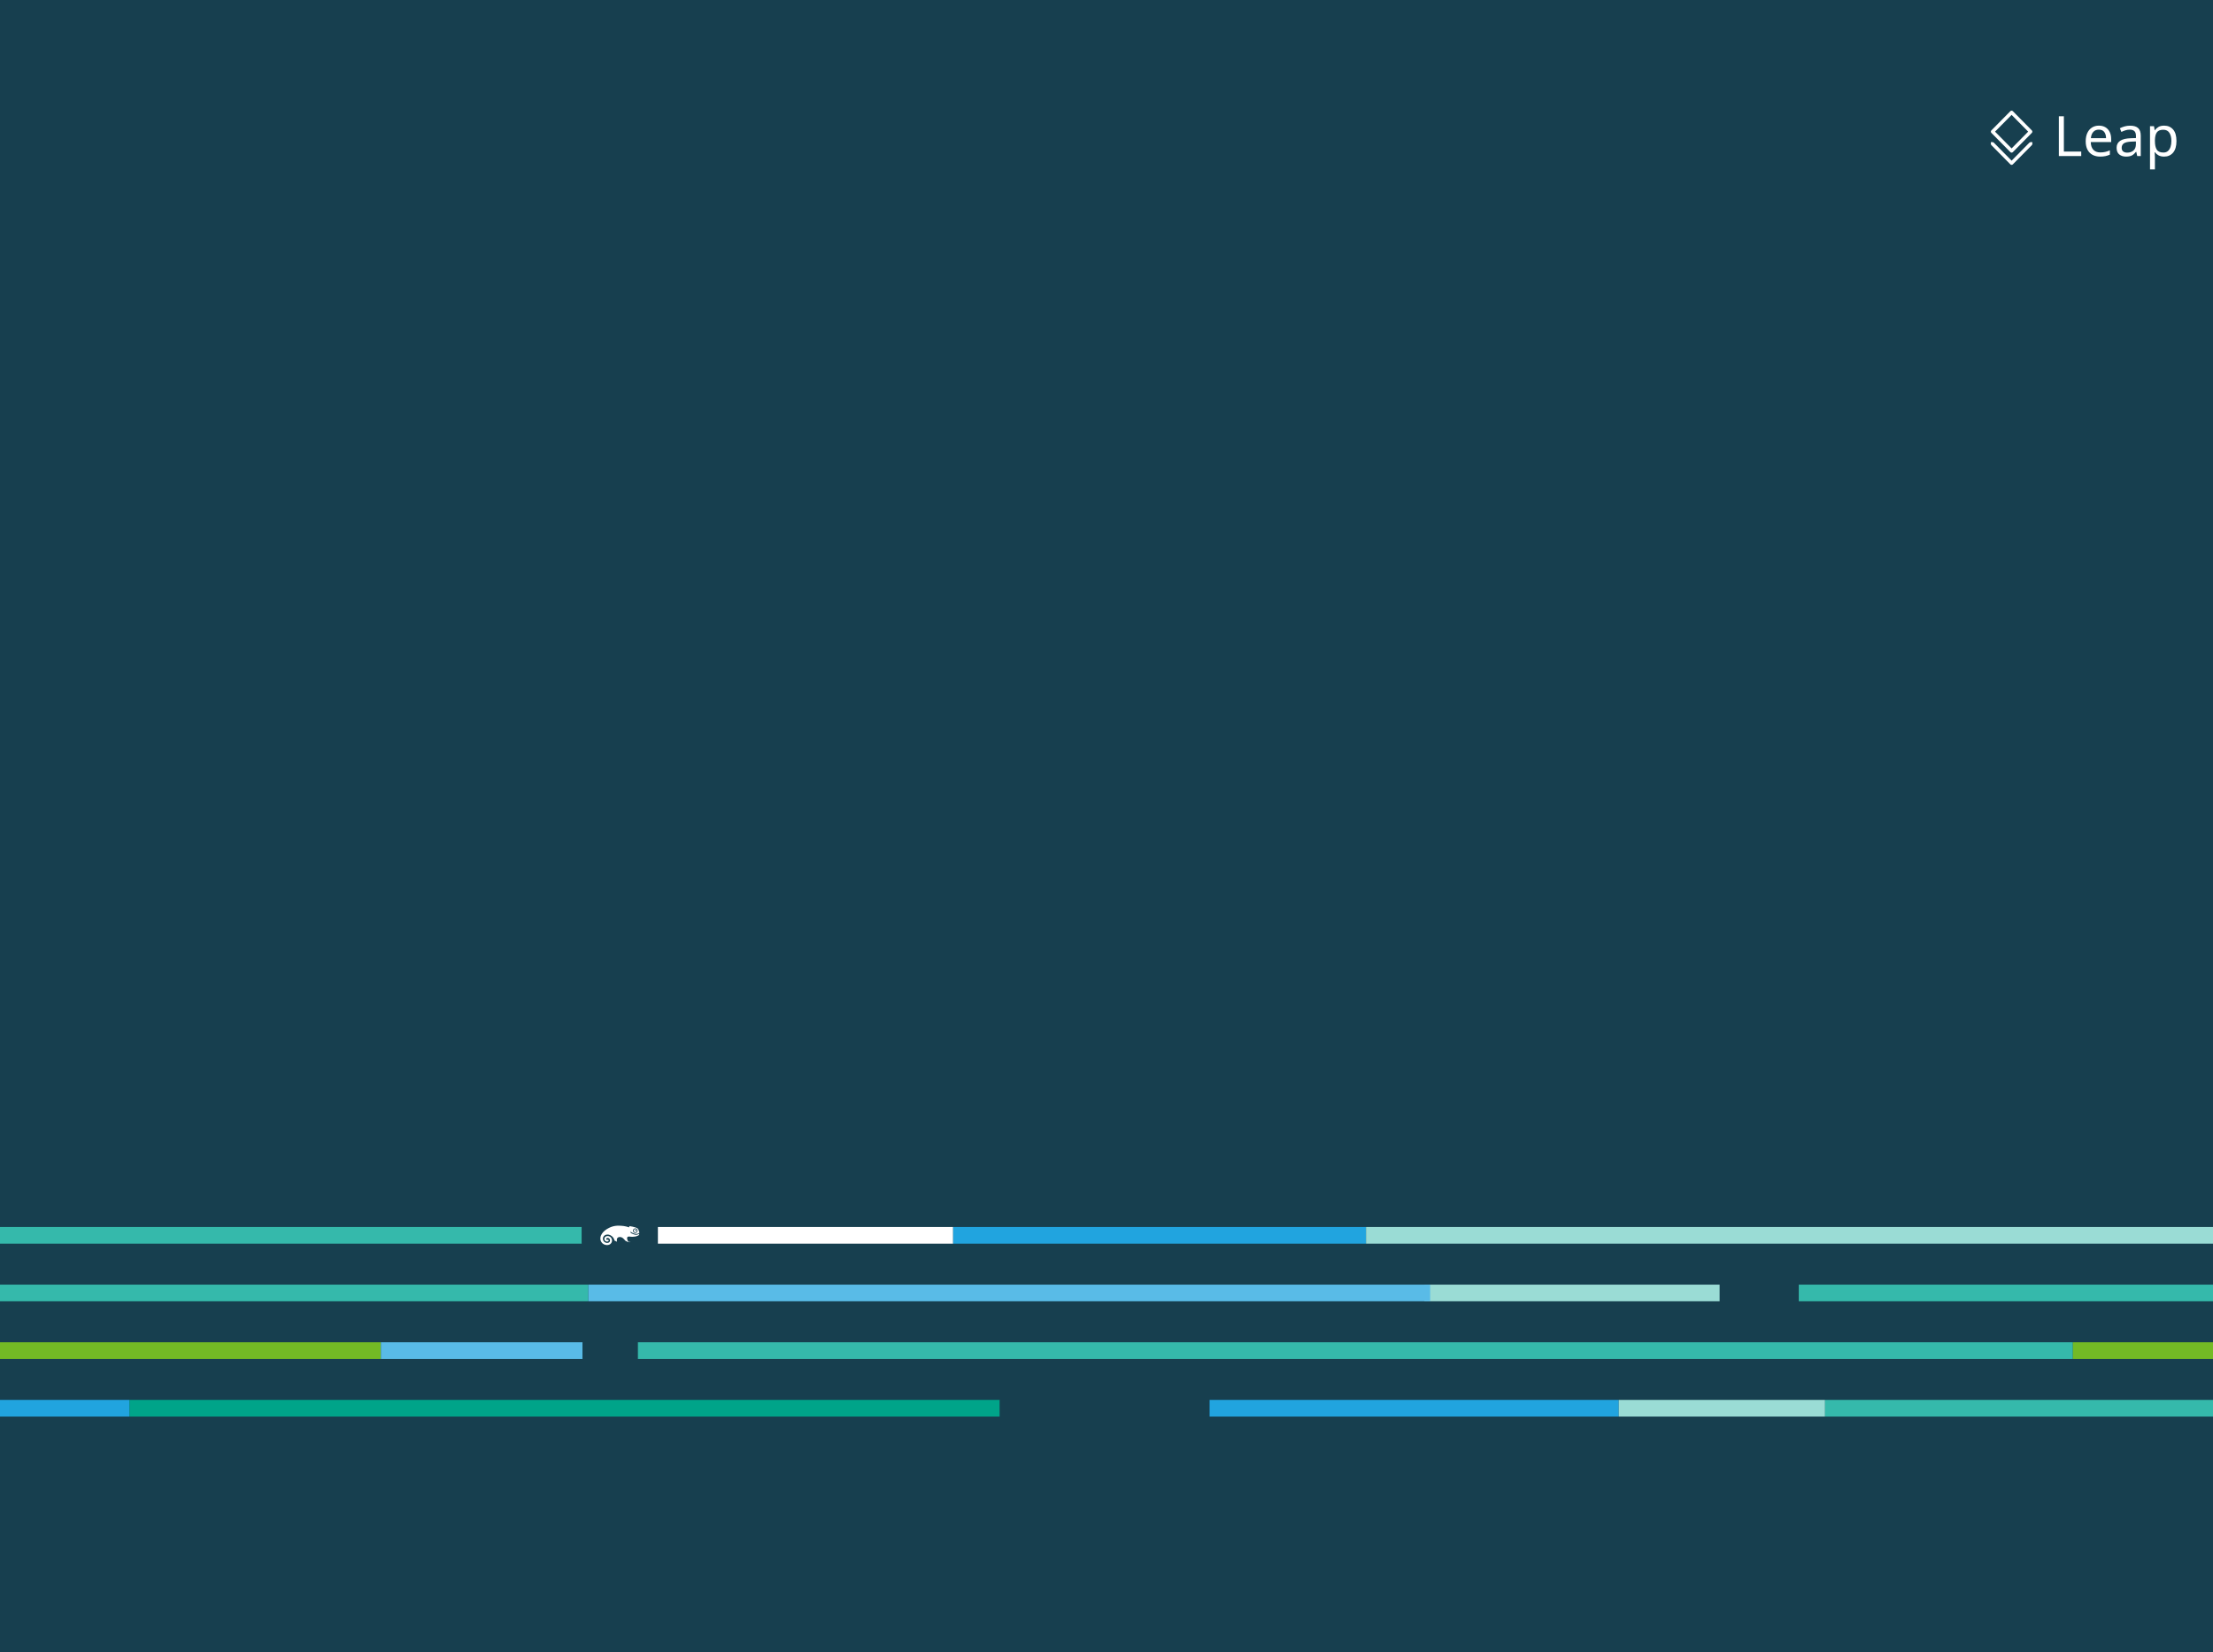
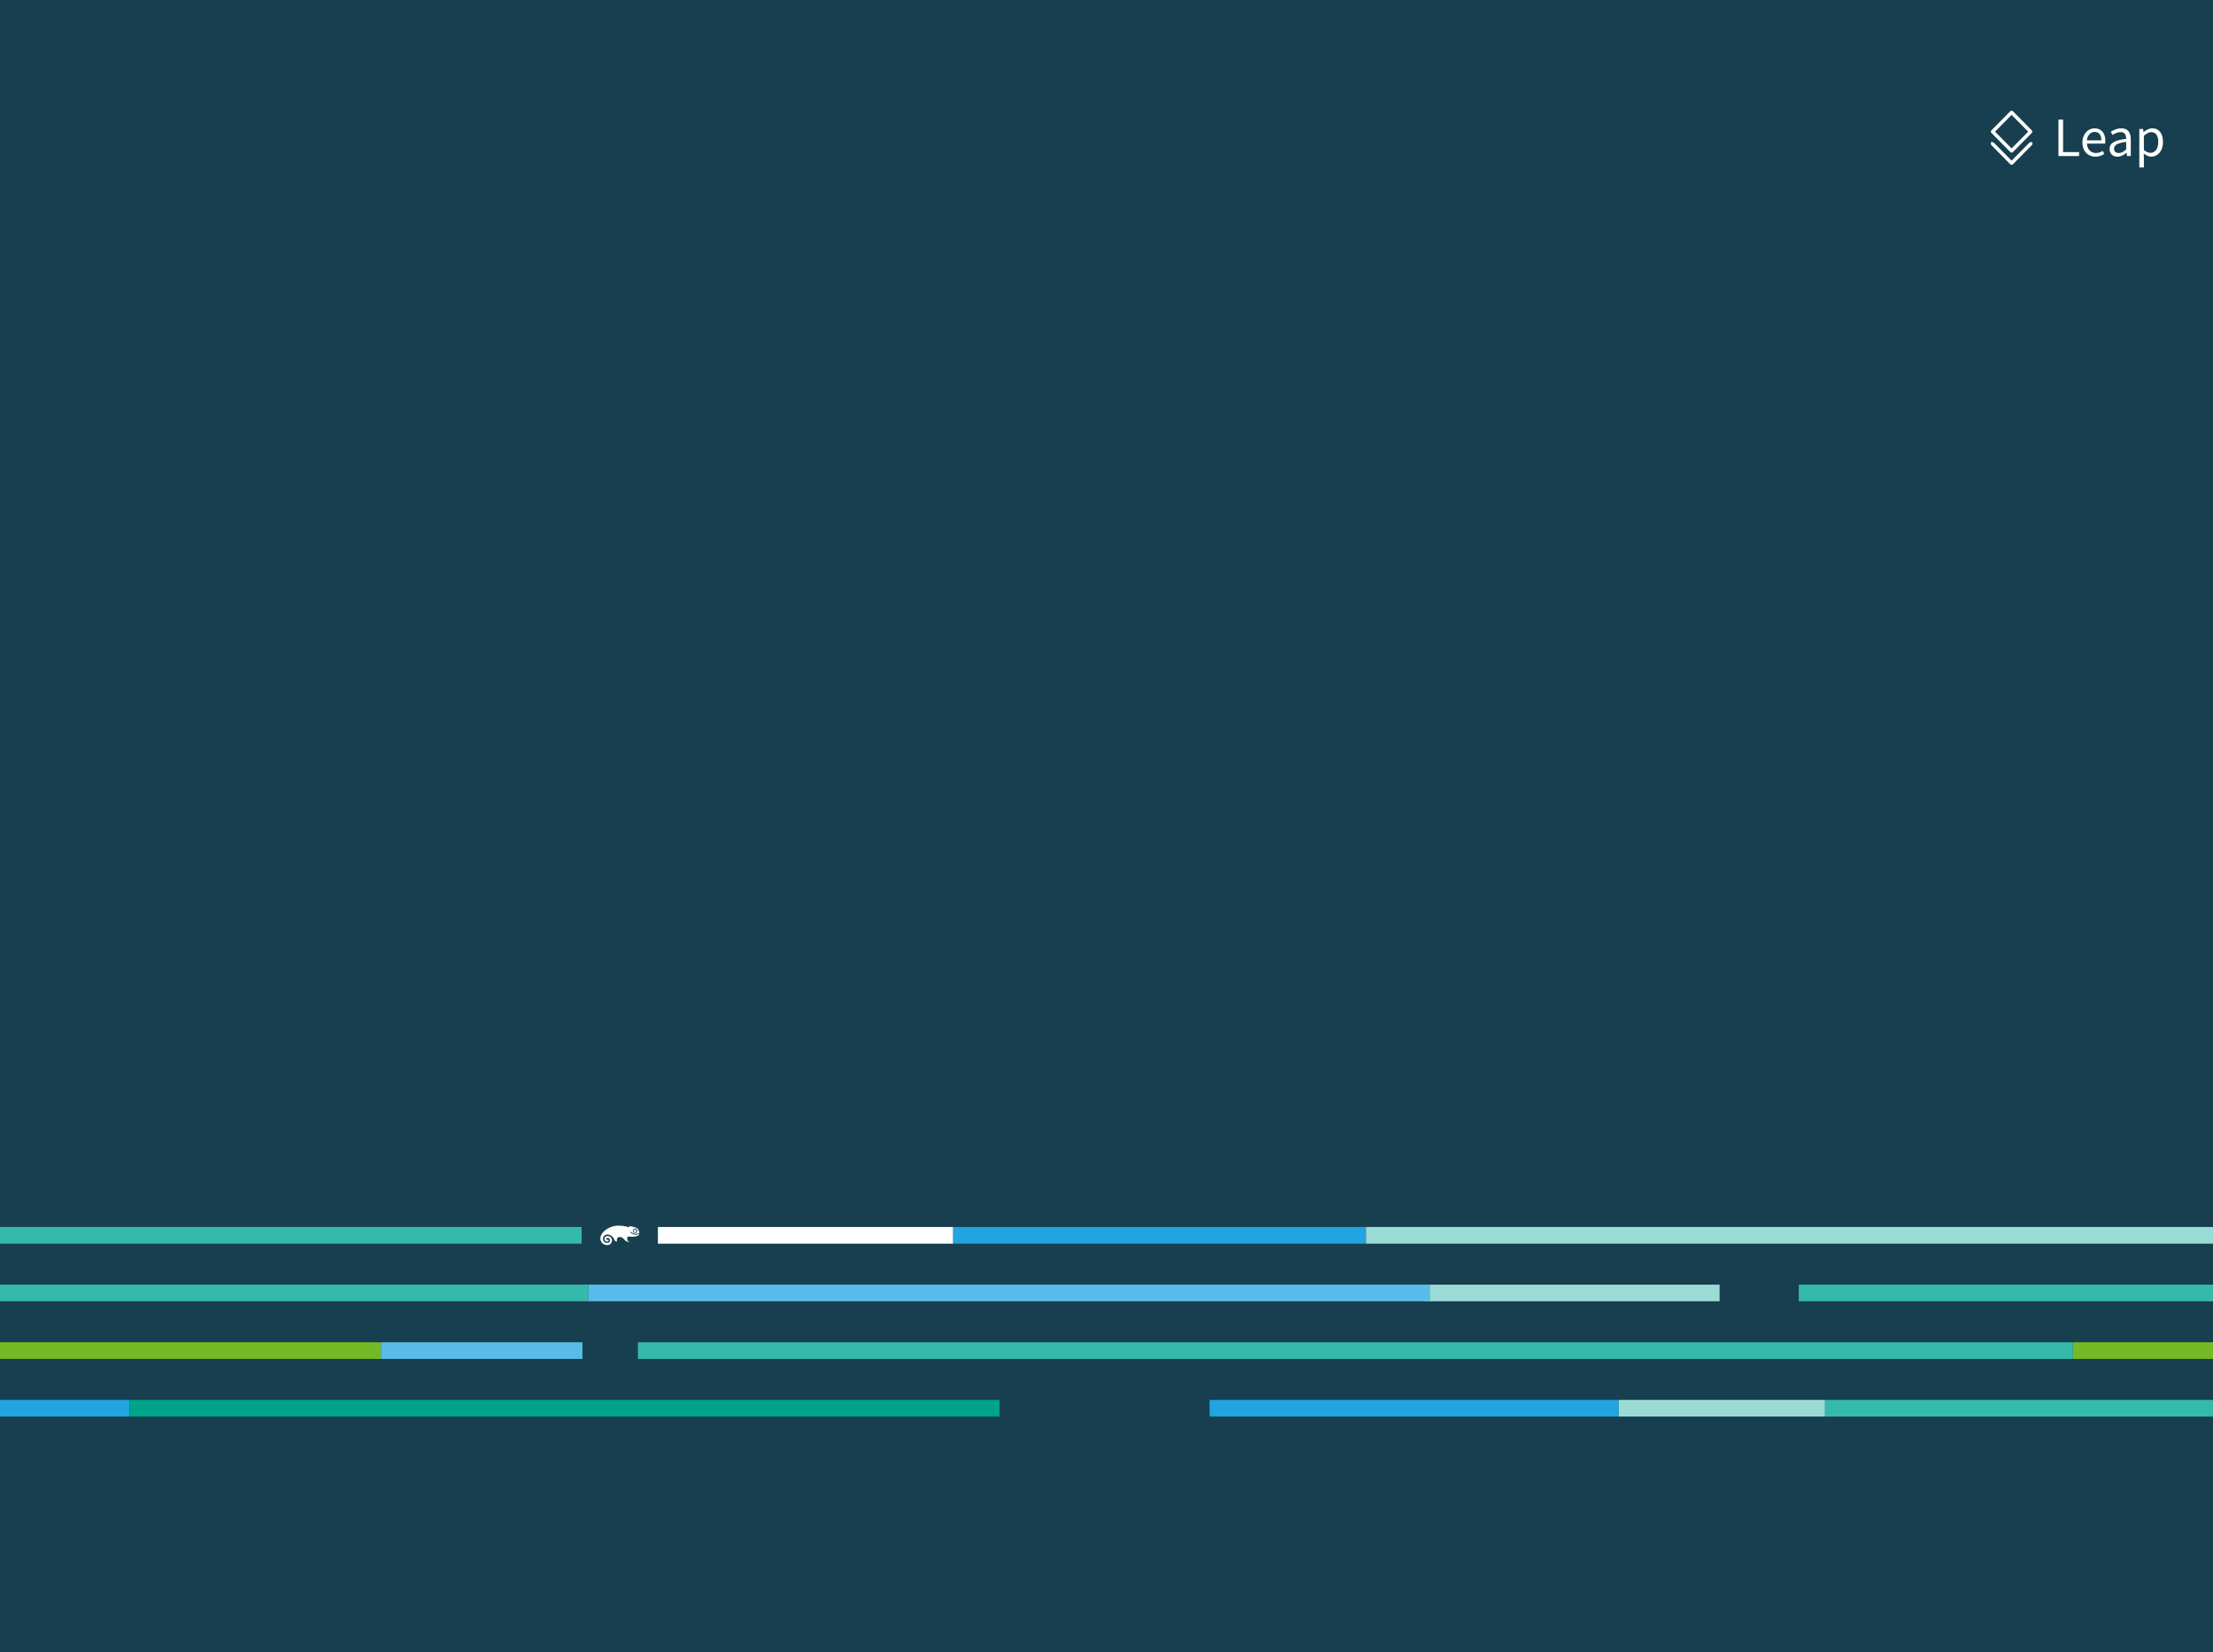
<svg xmlns="http://www.w3.org/2000/svg" width="1600" height="1194" viewBox="0 0 1600 1194" version="1.1" id="SVGRoot">
  <defs id="defs10" />
  <g id="layer1">
    <path id="rect25" style="fill:#173f4f;fill-opacity:1;stroke-width:0.962" d="M 0,0 H 1600 V 1200 H 0 Z" />
    <rect style="fill:#35b9ab;fill-opacity:1;stroke-width:0.845" id="rect859" width="420.63" height="12.037" x="0" y="887" />
    <rect style="fill:#173f4f;fill-opacity:1;stroke-width:1.135" id="rect865" width="55.027" height="12.037" x="420.63" y="887" />
    <rect style="fill:#ffffff;fill-opacity:1;stroke-width:1.992" id="rect869" width="213.438" height="12.037" x="475.664" y="887" />
    <rect style="fill:#21a4df;fill-opacity:1;stroke-width:1.82" id="rect873" width="298.48" height="12.037" x="689.164" y="887" />
    <rect style="fill:#9adcd5;fill-opacity:1;stroke-width:0.7" id="rect877" width="612.356" height="12.037" x="987.644" y="887" />
    <rect style="fill:#35b9ab;fill-opacity:1;stroke-width:0.849" id="rect859-3" width="425.374" height="12.037" x="0" y="928.667" />
    <rect style="fill:#173f4f;fill-opacity:1;stroke-width:1.135" id="rect865-6" width="55.027" height="12.037" x="1262.873" y="928.667" />
    <rect style="fill:#9adcd5;fill-opacity:1;stroke-width:1.992" id="rect869-7" width="213.438" height="12.037" x="1029.839" y="928.667" />
    <rect style="fill:#35b9ab;fill-opacity:1;stroke-width:1.823" id="rect873-5" width="299.473" height="12.037" x="1300.527" y="928.667" />
    <rect style="fill:#59bbe7;fill-opacity:1;stroke-width:0.698" id="rect877-3" width="608.632" height="12.037" x="425.374" y="928.667" />
    <rect style="fill:#73ba25;fill-opacity:1;stroke-width:0.672" id="rect932" width="275.374" height="12.037" x="0" y="970.333" />
    <rect style="fill:#59bbe7;fill-opacity:1;stroke-width:0.791" id="rect937" width="145.833" height="12.037" x="275.374" y="970.333" />
    <rect style="fill:#173f4f;fill-opacity:1;stroke-width:0.804" id="rect957" width="40" height="12.037" x="421.207" y="970.333" />
    <rect style="fill:#35b9ab;fill-opacity:1;stroke-width:3.724" id="rect961" width="1037.5" height="12.037" x="461.207" y="970.333" />
    <rect style="fill:#73ba25;fill-opacity:1;stroke-width:0.885" id="rect965" width="101.293" height="12.037" x="1498.707" y="970.333" />
    <rect style="fill:#21a4df;fill-opacity:1;stroke-width:0.799" id="rect976" width="93.756" height="12.037" x="0" y="1012" />
    <rect style="fill:#00a489;fill-opacity:1;stroke-width:0.705" id="rect980" width="629.167" height="12.037" x="93.707" y="1012" />
    <rect style="fill:#173f4f;fill-opacity:1;stroke-width:0.784" id="rect984" width="151.667" height="12.037" x="722.874" y="1012" />
    <rect style="fill:#21a4df;fill-opacity:1;stroke-width:0.579" id="rect992" width="295.833" height="12.037" x="874.54" y="1012" />
    <rect style="fill:#9adcd5;fill-opacity:1;stroke-width:0.587" id="rect996" width="149.167" height="12.037" x="1170.373" y="1012" />
    <rect style="fill:#35b9ab;fill-opacity:1;stroke-width:0.822" id="rect998" width="280.46" height="12.037" x="1319.54" y="1012" />
    <g transform="matrix(0.0941817,0,0,0.0941817,410.0408,844.4088)" fill="#73ba25" id="g64" style="fill:#ffffff">
      <path id="Geeko" d="m 523.71,467.88 c -3.311,-0.119 -6.451,1.051 -8.85,3.301 -2.399,2.25 -3.815,5.298 -3.915,8.599 -0.23,6.821 5.111,12.559 11.916,12.81 3.309,0.1 6.465,-1.07 8.878,-3.32 2.41,-2.261 3.795,-5.311 3.901,-8.599 0.23,-6.819 -5.109,-12.549 -11.93,-12.791 z m 2.021,13.512 c -3.031,0 -5.479,-1.64 -5.479,-3.65 0,-2.029 2.448,-3.66 5.479,-3.66 3.031,0 5.486,1.631 5.486,3.66 0,2.01 -2.457,3.65 -5.486,3.65 z m 28.798,14.729 c 0.089,-0.069 0.295,-0.251 0.268,-0.419 -0.685,-4.279 -7.059,-25.029 -11.884,-30.019 -1.329,-1.359 -2.394,-2.699 -4.55,-3.96 -17.454,-10.171 -58.863,-16.309 -60.803,-16.59 0,0 -0.195,-0.041 -0.33,0.091 -0.105,0.102 -0.125,0.3 -0.125,0.3 0,0 -0.16,8.58 -0.184,9.539 -4.229,-1.421 -34.972,-11.351 -63.791,-12.351 -24.44,-0.859 -60.033,-4.02 -107.2,24.98 l -1.394,0.868 c -22.19,13.841 -37.51,30.91 -45.518,50.739 -2.512,6.24 -5.889,20.32 -2.541,33.569 1.442,5.791 4.13,11.61 7.756,16.819 8.194,11.77 21.944,19.58 36.749,20.899 20.904,1.87 36.733,-7.519 42.363,-25.099 3.871,-12.13 0,-29.928 -14.839,-39.007 -12.07,-7.391 -25.049,-5.711 -32.578,-0.73 -6.531,4.33 -10.23,11.06 -10.165,18.451 0.151,13.11 11.444,20.078 19.564,20.099 2.359,0 4.728,-0.41 7.399,-1.28 0.951,-0.289 1.845,-0.649 2.831,-1.259 l 0.309,-0.181 0.195,-0.13 -0.065,0.039 c 1.85,-1.261 2.964,-3.311 2.964,-5.511 0,-0.6 -0.084,-1.208 -0.256,-1.821 -0.959,-3.32 -4.239,-5.328 -7.638,-4.709 l -0.46,0.109 -0.621,0.189 -0.901,0.31 c -1.87,0.46 -3.269,0.5 -3.569,0.51 -0.951,-0.061 -5.625,-1.461 -5.625,-6.58 v -0.07 c 0,-1.88 0.754,-3.199 1.17,-3.92 1.454,-2.28 5.435,-4.518 10.814,-4.05 7.059,0.61 12.149,4.23 15.52,11.06 3.129,6.349 2.31,14.159 -2.11,19.88 -4.39,5.668 -12.205,8.078 -22.598,6.959 -10.481,-1.159 -19.34,-7.191 -24.303,-16.579 -4.856,-9.178 -5.121,-20.059 -0.686,-28.418 10.609,-20.029 30.649,-19.82 41.637,-17.921 16.26,2.82 34.758,17.819 41.319,35.138 1.059,2.761 1.599,4.949 2.071,6.95 l 0.709,2.99 18.37,8.969 c 0.395,0.193 0.528,0.258 0.686,0.14 0.189,-0.141 0.081,-0.53 0.081,-0.53 -0.114,-0.41 -0.381,-0.789 -0.805,-5.93 -0.349,-4.562 -1.059,-17.051 5.228,-23.24 2.441,-2.419 6.161,-4.578 9.099,-5.269 12.04,-2.941 26.159,-0.912 39.507,14.539 6.91,7.98 10.279,11.619 11.97,13.249 0,0 0.385,0.363 0.589,0.531 0.223,0.183 0.369,0.338 0.695,0.519 0.558,0.31 22.954,10.621 22.954,10.621 0,0 0.265,0.132 0.461,-0.11 0.194,-0.24 0.01,-0.479 0.01,-0.479 -0.149,-0.17 -14.199,-18.328 -11.698,-33.279 1.97,-11.909 11.447,-10.83 24.558,-9.35 4.279,0.5 9.152,1.059 14.196,1.172 14.084,0.089 29.254,-2.511 38.604,-6.601 6.049,-2.629 9.909,-4.379 12.328,-6.579 0.87,-0.721 1.321,-1.891 1.791,-3.15 l 0.33,-0.831 c 0.391,-1.021 0.966,-3.171 1.219,-4.35 0.102,-0.519 0.221,-1.027 -0.209,-1.359 -0.393,-0.303 -1.294,0.24 -1.294,0.24 -4.106,2.471 -14.369,7.151 -23.965,7.35 -11.914,0.24 -36.054,-12.061 -38.555,-13.36 -1.674,-3.986 -3.346,-7.972 -5.044,-11.948 17.27,11.379 31.594,17.668 42.559,18.638 12.207,1.087 21.723,-5.572 25.853,-8.343 0.541,-0.359 1.08,-0.762 1.576,-1.149 z m -48.992,-16.369 c 0.175,-4.73 2.155,-9.12 5.614,-12.34 3.46,-3.231 7.975,-4.9 12.708,-4.749 9.76,0.349 17.43,8.589 17.095,18.338 -0.184,4.73 -2.164,9.12 -5.614,12.33 -3.46,3.25 -7.964,4.92 -12.719,4.76 -9.75,-0.36 -17.411,-8.58 -17.084,-18.338 z" clip-rule="evenodd" fill-rule="evenodd" style="fill:#ffffff" />
      <g transform="matrix(1.7539,0,0,1.7539,-692,-166.47)" id="g62" style="fill:#ffffff">
        <path d="m 667.46,415.23 c 1.218,0 2.188,0.99 2.188,2.229 0,1.257 -0.971,2.237 -2.198,2.237 -1.218,0 -2.208,-0.98 -2.208,-2.237 0,-1.238 0.99,-2.229 2.208,-2.229 z m -0.01,0.346 c -0.98,0 -1.782,0.842 -1.782,1.882 0,1.06 0.802,1.891 1.792,1.891 0.99,0.011 1.782,-0.831 1.782,-1.881 0,-1.05 -0.792,-1.892 -1.782,-1.892 z m -0.416,3.179 h -0.396 v -2.485 c 0.208,-0.03 0.406,-0.06 0.703,-0.06 0.377,0 0.624,0.079 0.772,0.188 0.149,0.108 0.229,0.276 0.229,0.515 0,0.326 -0.218,0.524 -0.485,0.604 v 0.021 c 0.218,0.039 0.366,0.237 0.416,0.604 0.06,0.387 0.118,0.535 0.158,0.614 h -0.416 c -0.06,-0.079 -0.119,-0.307 -0.168,-0.634 -0.06,-0.316 -0.218,-0.436 -0.535,-0.436 h -0.277 v 1.069 z m 0,-1.377 h 0.287 c 0.327,0 0.604,-0.118 0.604,-0.426 0,-0.218 -0.158,-0.436 -0.604,-0.436 -0.129,0 -0.218,0.01 -0.287,0.021 z" fill="#73ba25" id="path60" style="fill:#ffffff" />
      </g>
    </g>
    <path d="m 1454.335,80 a 1.25,1.265 0 0 0 -0.825,0.364 l -13.749,13.909 a 1.25,1.265 0 0 0 0,1.788 l 13.749,13.909 a 1.25,1.265 0 0 0 1.767,0 l 13.749,-13.909 a 1.25,1.265 0 0 0 0,-1.788 L 1455.278,80.364 A 1.25,1.265 0 0 0 1454.336,80 Z m 0.058,3.047 11.982,12.121 -11.982,12.121 -11.981,-12.121 z m -14.999,19.706 v 1.265 a 1.25,1.264 0 0 0 0.367,0.894 l 13.749,13.909 a 1.25,1.265 0 0 0 1.767,0 l 13.749,-13.909 a 1.25,1.264 0 0 0 0.367,-0.894 1.25,1.264 0 0 0 0,-0.057 v -1.205 h -1.25 a 1.25,1.264 0 0 0 -0.883,0.372 l -12.865,13.015 -12.865,-13.015 a 1.25,1.264 0 0 0 -0.883,-0.364 v -0.002 z" color="#000000" color-rendering="auto" dominant-baseline="auto" fill="#fbc75d" image-rendering="auto" shape-rendering="auto" solid-color="#000000" stop-color="#000000" style="font-variant-ligatures:normal;font-variant-position:normal;font-variant-caps:normal;font-variant-numeric:normal;font-variant-alternates:normal;font-variant-east-asian:normal;font-feature-settings:normal;font-variation-settings:normal;text-indent:0;text-decoration:none;text-decoration-line:none;text-decoration-style:solid;text-decoration-color:#000000;text-transform:none;text-orientation:mixed;white-space:normal;shape-padding:0;shape-margin:0;inline-size:0;isolation:auto;mix-blend-mode:normal;fill:#ffffff;fill-opacity:1;stroke-width:0.168" id="path64-3" />
-     <text xml:space="preserve" style="font-style:normal;font-weight:normal;font-size:40.257px;line-height:1.25;font-family:sans-serif;fill:#ffffff;fill-opacity:1;stroke:none;stroke-width:1.006" x="1484.653" y="112.795" id="text323-6">
-       <tspan id="tspan321-7" x="1484.653" y="112.795" style="font-style:normal;font-variant:normal;font-weight:normal;font-stretch:normal;font-family:'Source Sans Pro';-inkscape-font-specification:'Source Sans Pro';fill:#ffffff;stroke-width:1.006">Leap</tspan>
-     </text>
+     <g aria-label="Leap" id="text323-6" style="font-style:normal;font-weight:normal;font-size:40.257px;line-height:1.25;font-family:sans-serif;fill:#ffffff;fill-opacity:1;stroke:none;stroke-width:1.006">
+       <path id="path5338" style="font-style:normal;font-variant:normal;font-weight:normal;font-stretch:normal;font-family:'Source Sans Pro';-inkscape-font-specification:'Source Sans Pro';fill:#ffffff;stroke-width:1.006" d="M 1488.277 86.387 L 1488.277 112.795 L 1503.172 112.795 L 1503.172 109.938 L 1491.617 109.938 L 1491.617 86.387 L 1488.277 86.387 z M 1514.363 92.748 C 1509.895 92.748 1505.586 96.652 1505.586 103.053 C 1505.586 109.454 1509.733 113.277 1514.967 113.277 C 1517.624 113.277 1519.717 112.353 1521.408 111.266 L 1520.24 109.092 C 1518.791 110.018 1517.221 110.621 1515.369 110.621 C 1511.625 110.621 1509.089 107.965 1508.848 103.818 L 1522.053 103.818 C 1522.134 103.335 1522.172 102.61 1522.172 101.926 C 1522.172 96.33 1519.355 92.748 1514.363 92.748 z M 1533.766 92.748 C 1530.626 92.748 1527.89 94.116 1526.078 95.283 L 1527.365 97.578 C 1528.895 96.531 1530.949 95.484 1533.203 95.484 C 1536.424 95.484 1537.228 97.901 1537.228 100.396 C 1528.895 101.322 1525.232 103.455 1525.232 107.723 C 1525.232 111.225 1527.688 113.277 1530.949 113.277 C 1533.405 113.277 1535.578 111.991 1537.43 110.461 L 1537.551 110.461 L 1537.832 112.795 L 1540.57 112.795 L 1540.57 100.799 C 1540.57 95.928 1538.556 92.748 1533.766 92.748 z M 1556.109 92.748 C 1553.815 92.748 1551.64 93.995 1549.869 95.484 L 1549.748 95.484 L 1549.467 93.23 L 1546.728 93.23 L 1546.728 121.047 L 1550.029 121.047 L 1550.029 114.445 L 1549.949 111.023 C 1551.761 112.432 1553.573 113.277 1555.385 113.277 C 1559.853 113.277 1563.838 109.373 1563.838 102.73 C 1563.838 96.652 1561.141 92.748 1556.109 92.748 z M 1514.443 95.363 C 1517.503 95.363 1519.273 97.498 1519.273 101.443 L 1508.807 101.443 C 1509.209 97.579 1511.706 95.363 1514.443 95.363 z M 1555.264 95.525 C 1558.967 95.525 1560.416 98.423 1560.416 102.73 C 1560.416 107.561 1558.041 110.5 1554.82 110.5 C 1553.532 110.5 1551.801 109.937 1550.029 108.447 L 1550.029 98.182 C 1551.962 96.451 1553.613 95.525 1555.264 95.525 z M 1537.228 102.57 L 1537.228 108.004 C 1535.336 109.695 1533.806 110.621 1531.914 110.621 C 1529.982 110.621 1528.453 109.695 1528.453 107.48 C 1528.453 104.985 1530.707 103.375 1537.228 102.57 z " />
+     </g>
  </g>
</svg>
